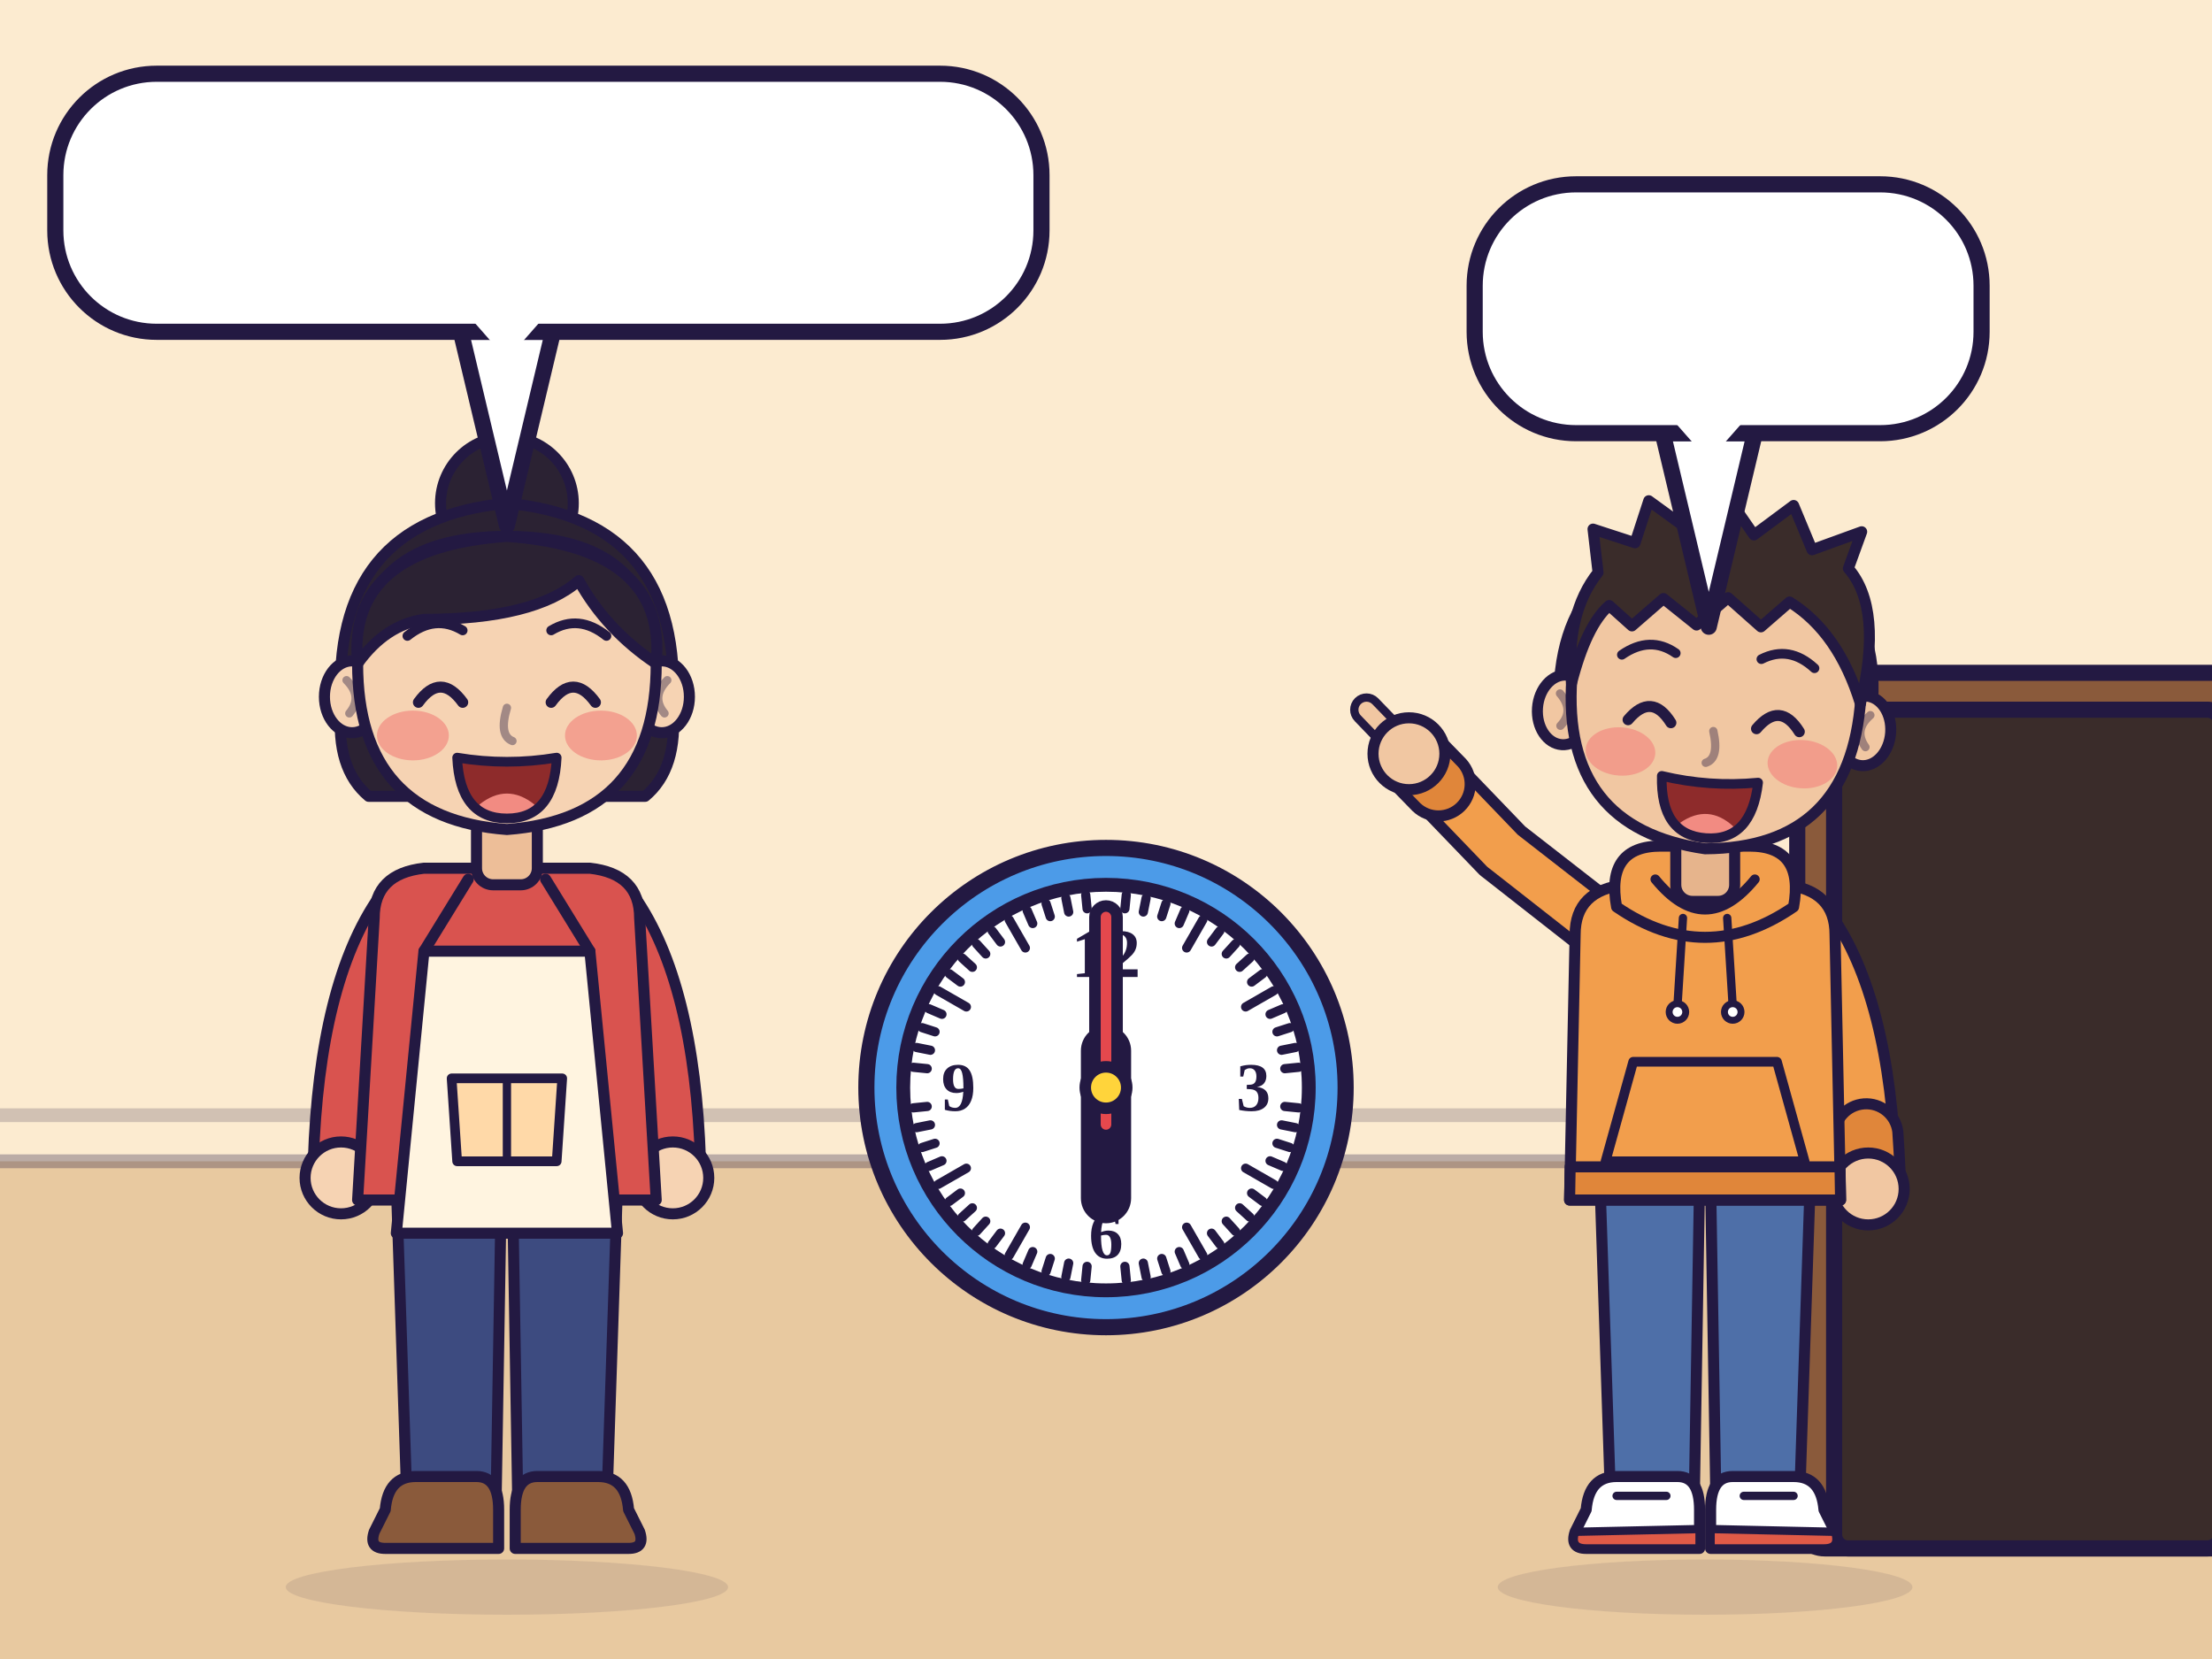
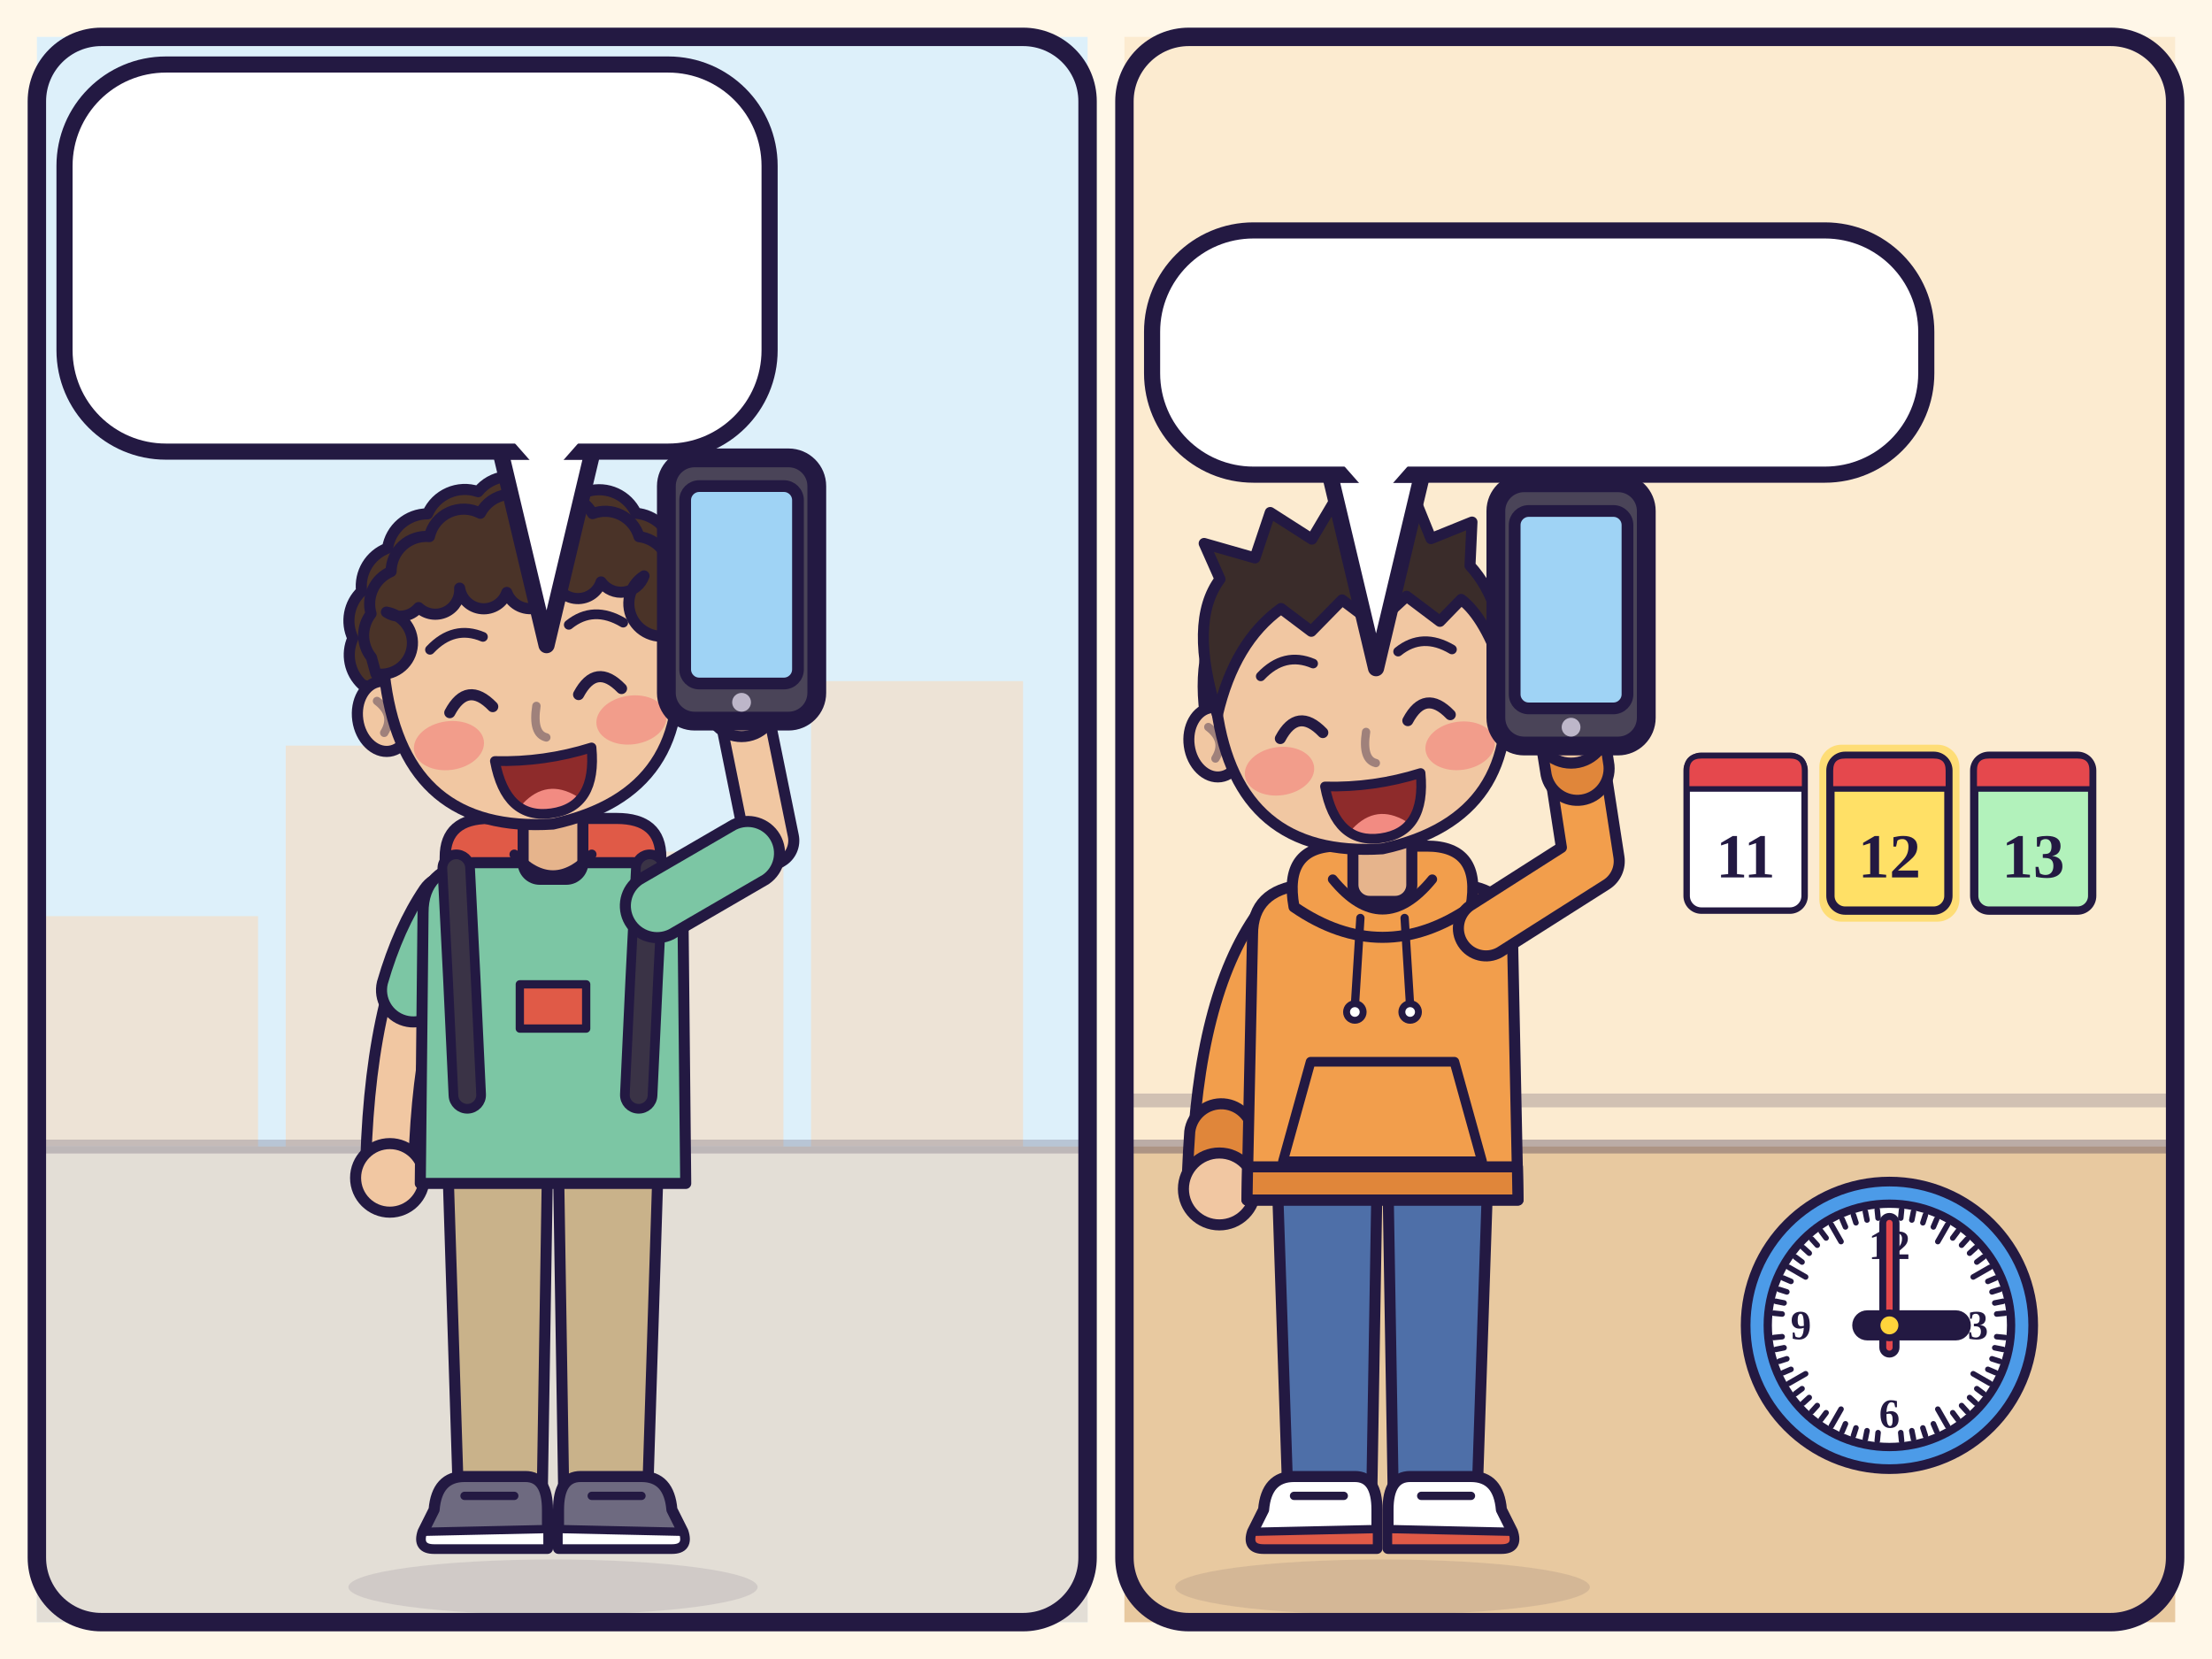
- <svg xmlns="http://www.w3.org/2000/svg" viewBox="0 0 480 360" role="img" aria-label="Mom asks &quot;你什么时候回来？&quot;; Big Brother at the door points at the clock showing 6: &quot;六点。&quot;">
+ <svg xmlns="http://www.w3.org/2000/svg" viewBox="0 0 480 360" role="img" aria-label="Panel 1: A classmate phones Big Brother: &quot;你什么时候有时间？&quot; Panel 2: he answers, next to tomorrow on the calendar and a clock at three: &quot;明天下午。&quot;">
  <g stroke="#231942" stroke-width="3.5" stroke-linejoin="round" stroke-linecap="round">
-     <rect x="0" y="0" width="480" height="360" fill="#FCEBD0" stroke="none" />
-     <rect x="0" y="252" width="480" height="108" fill="#E8C9A0" stroke="none" />
-     <path d="M0 252L480 252" fill="none" stroke-width="3" opacity="0.3" />
-     <path d="M0 242L480 242" fill="none" stroke-width="3" opacity="0.2" />
-     <g transform="translate(440 336)">
-       <g class="prop p-door">
-         <rect x="-50" y="-190" width="100" height="190" rx="6" fill="#8A5A3B" />
-         <rect x="-42" y="-182" width="84" height="182" rx="3" fill="#3A2C2A" />
-         <path d="M42-182L70-196L70 14L42 0Z" fill="#C0392B" />
-         <circle cx="62" cy="-88" r="4" fill="#FFD43B" stroke-width="2.5" />
-       </g>
-     </g>
-     <g transform="translate(240 290)">
-       <g class="prop p-clock target">
-         <circle cx="0" cy="-54" r="52" fill="#4C9BE8" />
-         <circle cx="0" cy="-54" r="44" fill="#FFFFFF" stroke-width="3" />
-         <path d="M4.1 -92.8L4.4 -95.8M8.1 -92.1L8.7 -95.1M12.1 -91.1L13 -93.9M15.9 -89.6L17.1 -92.4M17.5 -84.3L21 -90.4M22.9 -85.6L24.7 -88M26.1 -83L28.1 -85.2M29 -80.1L31.2 -82.1M31.6 -76.9L34 -78.7M30.3 -71.5L36.4 -75M35.6 -69.9L38.4 -71.1M37.1 -66.1L39.9 -67M38.1 -62.1L41.1 -62.7M38.8 -58.1L41.8 -58.4M38.8 -49.9L41.8 -49.6M38.1 -45.9L41.1 -45.3M37.1 -41.9L39.9 -41M35.6 -38.1L38.4 -36.9M30.3 -36.5L36.4 -33M31.6 -31.1L34 -29.3M29 -27.9L31.2 -25.9M26.1 -25L28.1 -22.8M22.9 -22.4L24.7 -20M17.5 -23.7L21 -17.6M15.9 -18.4L17.1 -15.6M12.1 -16.9L13 -14.1M8.1 -15.9L8.7 -12.9M4.1 -15.2L4.4 -12.2M-4.1 -15.2L-4.4 -12.2M-8.1 -15.9L-8.7 -12.9M-12.1 -16.9L-13 -14.1M-15.9 -18.4L-17.1 -15.6M-17.5 -23.7L-21 -17.6M-22.9 -22.4L-24.7 -20M-26.1 -25L-28.1 -22.8M-29 -27.9L-31.2 -25.9M-31.6 -31.1L-34 -29.3M-30.3 -36.5L-36.4 -33M-35.6 -38.1L-38.4 -36.9M-37.1 -41.9L-39.9 -41M-38.1 -45.9L-41.1 -45.3M-38.8 -49.9L-41.8 -49.6M-38.8 -58.1L-41.8 -58.4M-38.1 -62.1L-41.1 -62.7M-37.1 -66.1L-39.9 -67M-35.6 -69.9L-38.4 -71.1M-30.3 -71.5L-36.4 -75M-31.6 -76.9L-34 -78.7M-29 -80.1L-31.2 -82.1M-26.1 -83L-28.1 -85.2M-22.9 -85.6L-24.7 -88M-17.5 -84.3L-21 -90.4M-15.9 -89.6L-17.1 -92.4M-12.1 -91.1L-13 -93.9M-8.1 -92.1L-8.7 -95.1M-4.1 -92.8L-4.4 -95.8" fill="none" stroke-width="2" />
-         <text x="0" y="-78" font-family="Baloo 2, Nunito, sans-serif" font-weight="800" font-size="15" text-anchor="middle" fill="#231942" stroke="none">12</text>
-         <text x="32" y="-49" font-family="Baloo 2, Nunito, sans-serif" font-weight="800" font-size="15" text-anchor="middle" fill="#231942" stroke="none">3</text>
-         <text x="0" y="-17" font-family="Baloo 2, Nunito, sans-serif" font-weight="800" font-size="15" text-anchor="middle" fill="#231942" stroke="none">6</text>
-         <text x="-32" y="-49" font-family="Baloo 2, Nunito, sans-serif" font-weight="800" font-size="15" text-anchor="middle" fill="#231942" stroke="none">9</text>
-         <g transform="translate(0 -54)">
-           <g class="hand-h">
-             <g transform="rotate(180)">
-               <path d="M4.2 8L4.2-24A4.2 4.2 0 0 0-4.2-24L-4.2 8A4.2 4.2 0 0 0 4.2 8Z" fill="#231942" stroke-width="2.5" />
-             </g>
-           </g>
-         </g>
-         <g transform="translate(0 -54)">
-           <g class="hand-m">
-             <g transform="rotate(0)">
-               <path d="M2.4 8L2.4-37A2.4 2.4 0 0 0-2.4-37L-2.4 8A2.4 2.4 0 0 0 2.4 8Z" fill="#E5484D" stroke-width="2.5" />
-             </g>
-           </g>
-         </g>
-         <circle cx="0" cy="-54" r="4.5" fill="#FFD43B" stroke-width="2.5" />
-       </g>
-     </g>
-     <g transform="translate(110 336) scale(0.6 0.6)">
-       <g class="char c-1 ch-mama">
-         <g transform="translate(-150 -432)">
-           <ellipse class="shadow" cx="150" cy="446" rx="80" ry="10" fill="#231942" stroke="none" opacity="0.1" />
-           <g class="figure" stroke="#231942" stroke-width="4" stroke-linejoin="round" stroke-linecap="round">
-             <g class="legs">
-               <path d="M110 300L148 300L146 420L114 420Z" fill="#3D4B80" />
-               <path d="M190 300L152 300L154 420L186 420Z" fill="#3D4B80" />
-               <path d="M147 418Q147 406 139 406L117 406Q107 406 106 418L102 426Q100 432 106 432L147 432Z" fill="#8A5A3B" />
-               <path d="M153 418Q153 406 161 406L183 406Q193 406 194 418L198 426Q200 432 194 432L153 432Z" fill="#8A5A3B" />
-             </g>
-             <g transform="translate(150 300)">
-               <g class="upper">
-                 <g transform="translate(-150 -300)">
-                   <g transform="translate(188 202)">
-                     <g class="arm-left">
-                       <g transform="translate(-188 -202)">
-                         <path d="M179.8 207.7Q198.1 234.1 200 292.3A10 10 0 0 0 220 291.7Q217.9 227.5 196.2 196.3A10 10 0 0 0 179.8 207.7Z" fill="#D9534F" />
-                         <circle class="hand" cx="210" cy="298" r="13" fill="#F6D3B3" />
-                       </g>
-                     </g>
-                   </g>
-                   <g transform="translate(112 202)">
-                     <g class="arm-right">
-                       <g transform="translate(-112 -202)">
-                         <path d="M103.8 196.3Q82.1 227.5 80 291.7A10 10 0 0 0 100 292.3Q101.9 234.1 120.2 207.7A10 10 0 0 0 103.8 196.3Z" fill="#D9534F" />
-                         <circle class="hand" cx="90" cy="298" r="13" fill="#F6D3B3" />
-                       </g>
-                     </g>
-                   </g>
-                   <g class="body">
-                     <path d="M102 204Q102 188 120 186L180 186Q198 188 198 204L204 306L96 306Z" fill="#D9534F" />
-                     <path class="apron" d="M120 216L180 216L190 318L110 318Z" fill="#FFF4E0" />
-                     <path d="M120 216L136 190M180 216L164 190" fill="none" stroke-width="4" />
-                     <path d="M130 262L170 262L168 292L132 292Z" fill="#FFD9A8" stroke-width="3.5" />
-                     <path d="M150 262L150 292" fill="none" stroke-width="3" />
-                     <g class="neck">
-                       <rect x="139" y="164" width="22" height="28" rx="6" fill="#EDBE98" />
-                     </g>
-                   </g>
-                   <g transform="translate(150 172)">
-                     <g class="head">
-                       <g transform="translate(-150 -172)">
-                         <g transform="translate(150 118) scale(1)" stroke-width="4">
-                           <g class="hair-back">
-                             <circle cx="0" cy="-64" r="24" fill="#2B2233" />
-                             <path d="M-60 10Q-64-58 0-64Q64-58 60 10Q62 32 50 42L-50 42Q-62 32-60 10Z" fill="#2B2233" />
+     <rect x="0" y="0" width="480" height="360" fill="#FFF7E8" stroke="none" />
+     <g class="panel panel-1">
+       <rect x="8" y="8" width="228" height="344" fill="#DDF0FA" stroke="none" />
+       <rect x="8" y="198.8" width="48" height="50" fill="#EDE3D6" stroke="none" />
+       <rect x="62" y="161.8" width="40" height="87" fill="#EDE3D6" stroke="none" />
+       <rect x="108" y="184.8" width="62" height="64" fill="#EDE3D6" stroke="none" />
+       <rect x="176" y="147.8" width="46" height="101" fill="#EDE3D6" stroke="none" />
+       <rect x="8" y="248.8" width="228" height="103.2" fill="#E3DED6" stroke="none" />
+       <path d="M8 248.8L236 248.8" fill="none" stroke-width="3" opacity="0.2" />
+       <g transform="translate(120 336) scale(0.6 0.6)">
+         <g class="char c-1 ch-classmate">
+           <g transform="translate(-150 -432)">
+             <ellipse class="shadow" cx="150" cy="446" rx="74" ry="10" fill="#231942" stroke="none" opacity="0.1" />
+             <g class="figure" stroke="#231942" stroke-width="4" stroke-linejoin="round" stroke-linecap="round">
+               <g class="legs">
+                 <path d="M112 294L148 294L146 420L116 420Z" fill="#C9B28A" />
+                 <path d="M188 294L152 294L154 420L184 420Z" fill="#C9B28A" />
+                 <path d="M148 418Q148 406 140 406L118 406Q108 406 107 418L103 426Q101 432 107 432L148 432Z" fill="#6E6A80" />
+                 <path d="M103 426Q101 432 107 432L148 432L148 425Z" fill="#FFFFFF" stroke-width="3" />
+                 <path d="M118 413L136 413" fill="none" stroke-width="3" />
+                 <path d="M152 418Q152 406 160 406L182 406Q192 406 193 418L197 426Q199 432 193 432L152 432Z" fill="#6E6A80" />
+                 <path d="M197 426Q199 432 193 432L152 432L152 425Z" fill="#FFFFFF" stroke-width="3" />
+                 <path d="M182 413L164 413" fill="none" stroke-width="3" />
+               </g>
+               <g transform="translate(150 294)">
+                 <g class="upper">
+                   <g transform="translate(-150 -294)">
+                     <g class="backpack">
+                       <path d="M111 204L111 182Q111 168 127 168L173 168Q189 168 189 182L189 204Z" fill="#E05A47" />
+                     </g>
+                     <g transform="translate(113 200)">
+                       <g class="arm-right">
+                         <g transform="translate(-113 -200)">
+                           <path d="M105.8 195.1Q84.3 226.6 82.3 291.7A8.7 8.7 0 0 0 99.7 292.3Q101.7 232.3 120.2 204.9A8.7 8.7 0 0 0 105.8 195.1Z" fill="#F1C7A2" />
+                           <path d="M103.5 193.5Q94.1 207.4 88.3 227.4A11.5 11.5 0 0 0 110.4 233.7Q115.1 217.3 122.5 206.5A11.5 11.5 0 0 0 103.5 193.5Z" fill="#7CC6A4" />
+                           <circle class="hand" cx="91" cy="298" r="12.4" fill="#F1C7A2" />
+                         </g>
+                       </g>
+                     </g>
+                     <g class="body">
+                       <path d="M103 202Q103 186 121 184L179 184Q197 186 197 202L198 300L102 300Z" fill="#7CC6A4" />
+                       <g class="neck">
+                         <rect x="139.2" y="162" width="21.6" height="28" rx="6" fill="#E6B48C" />
+                       </g>
+                       <path d="M136 181Q150 196 164 181" fill="none" stroke-width="3.5" />
+                       <path d="M110 186.3Q112 224.2 114 268.2A5 5 0 0 0 124 267.8Q122 223.8 120 185.7A5 5 0 0 0 110 186.3Z" fill="#3A3346" stroke-width="3.5" />
+                       <path d="M180 185.7Q178 223.8 176 267.8A5 5 0 0 0 186 268.2Q188 224.2 190 186.3A5 5 0 0 0 180 185.7Z" fill="#3A3346" stroke-width="3.5" />
+                       <path class="print" d="M138 228L162 228L162 244L138 244Z" fill="#E05A47" stroke-width="3" />
+                     </g>
+                     <g transform="translate(150 170) rotate(-8)">
+                       <g class="head act">
+                         <g transform="translate(-150 -170)">
+                           <g transform="translate(150 117.1) scale(0.98)" stroke-width="4.1">
+                             <g class="hair-back">
+                               <path d="M-62.6-6.8A15 15 0 0 1-63.6-24.2A15 15 0 0 1-58-40.9A15 15 0 0 1-46.3-55.3A15 15 0 0 1-29.9-65.8A15 15 0 0 1-10.3-71.3A15 15 0 0 1 10.3-71.3A15 15 0 0 1 29.9-65.8A15 15 0 0 1 46.3-55.3A15 15 0 0 1 58-40.9A15 15 0 0 1 63.6-24.2A15 15 0 0 1 62.6-6.8Q0 30-62.6-6.8Z" fill="#4A3328" />
+                             </g>
+                             <g class="ears">
+                               <ellipse cx="-56" cy="6" rx="10" ry="13" fill="#F1C7A2" />
+                               <ellipse cx="56" cy="6" rx="10" ry="13" fill="#F1C7A2" />
+                               <path d="M-58 0Q-52 6-57 12" fill="none" stroke-width="3.1" opacity="0.4" />
+                               <path d="M58 0Q52 6 57 12" fill="none" stroke-width="3.1" opacity="0.4" />
+                             </g>
+                             <path class="face" d="M-54-6Q-54-52 0-52Q54-52 54-6Q54 50 0 54Q-54 50-54-6Z" fill="#F1C7A2" />
+                             <g class="hair">
+                               <path d="M-57.8-16.2A13 13 0 0 1-55.7-32.2A13 13 0 0 1-46.2-46.6A13 13 0 0 1-30.4-57.4A13 13 0 0 1-10.6-63.3A13 13 0 0 1 10.6-63.3A13 13 0 0 1 30.4-57.4A13 13 0 0 1 46.2-46.6A13 13 0 0 1 55.7-32.2A13 13 0 0 1 57.8-16.2L56-10A9 9 0 0 1 46-32A9 9 0 0 1 30-32A9 9 0 0 1 13-37A9 9 0 0 1-5-33A9 9 0 0 1-22-37A9 9 0 0 1-38-32A9 9 0 0 1-50-32A9 9 0 0 1-57-10Z" fill="#4A3328" />
+                             </g>
+                             <g class="cheeks">
+                               <ellipse cx="-34" cy="20" rx="13" ry="9" fill="#F28B82" stroke="none" opacity="0.7" />
+                               <ellipse cx="34" cy="20" rx="13" ry="9" fill="#F28B82" stroke="none" opacity="0.7" />
+                             </g>
+                             <g class="brows">
+                               <path d="M-36-16Q-26-24-16-18M16-18Q26-24 36-16" fill="none" stroke-width="3.6" />
+                             </g>
+                             <g transform="translate(0 4)">
+                               <g class="eyes">
+                                 <g transform="translate(0 -4)">
+                                   <path d="M-32 8Q-24-3-16 8M16 8Q24-3 32 8" fill="none" stroke-width="4.1" />
+                                 </g>
+                               </g>
+                             </g>
+                             <g class="nose">
+                               <path d="M0 10Q-3 20 2 22" fill="none" stroke-width="3.1" opacity="0.4" />
+                             </g>
+                             <g class="mouth">
+                               <path d="M-18 28Q0 31 18 28Q17 50 0 50Q-17 50-18 28Z" fill="#8E2B2B" stroke="none" />
+                               <path d="M-10 45Q0 37 10 45Q6 50 0 50Q-6 50-10 45Z" fill="#F28B82" stroke="none" />
+                               <path d="M-18 28Q0 31 18 28Q17 50 0 50Q-17 50-18 28Z" fill="none" stroke-width="3.6" />
+                             </g>
                          </g>
-                           <g class="ears">
-                             <ellipse cx="-56" cy="6" rx="10" ry="13" fill="#F6D3B3" />
-                             <ellipse cx="56" cy="6" rx="10" ry="13" fill="#F6D3B3" />
-                             <path d="M-58 0Q-52 6-57 12" fill="none" stroke-width="3" opacity="0.4" />
-                             <path d="M58 0Q52 6 57 12" fill="none" stroke-width="3" opacity="0.4" />
-                           </g>
-                           <path class="face" d="M-54-6Q-54-52 0-52Q54-52 54-6Q54 50 0 54Q-54 50-54-6Z" fill="#F6D3B3" />
-                           <g class="hair">
-                             <path d="M-54-6Q-58-48 0-52Q58-48 54-6Q36-18 26-36Q10-22-30-22Q-44-20-54-6Z" fill="#2B2233" />
-                           </g>
-                           <g class="cheeks">
-                             <ellipse cx="-34" cy="20" rx="13" ry="9" fill="#F28B82" stroke="none" opacity="0.7" />
-                             <ellipse cx="34" cy="20" rx="13" ry="9" fill="#F28B82" stroke="none" opacity="0.7" />
-                           </g>
-                           <g class="brows">
-                             <path d="M-36-16Q-26-24-16-18M16-18Q26-24 36-16" fill="none" stroke-width="3.5" />
-                           </g>
-                           <g transform="translate(0 4)">
-                             <g class="eyes">
-                               <g transform="translate(0 -4)">
-                                 <path d="M-32 8Q-24-3-16 8M16 8Q24-3 32 8" fill="none" stroke-width="4" />
-                               </g>
-                             </g>
-                           </g>
-                           <g class="nose">
-                             <path d="M0 10Q-3 20 2 22" fill="none" stroke-width="3" opacity="0.4" />
-                           </g>
-                           <g class="mouth">
-                             <path d="M-18 28Q0 31 18 28Q17 50 0 50Q-17 50-18 28Z" fill="#8E2B2B" stroke="none" />
-                             <path d="M-10 45Q0 37 10 45Q6 50 0 50Q-6 50-10 45Z" fill="#F28B82" stroke="none" />
-                             <path d="M-18 28Q0 31 18 28Q17 50 0 50Q-17 50-18 28Z" fill="none" stroke-width="3.5" />
-                           </g>
-                         </g>
+                         </g>
+                       </g>
+                     </g>
+                     <g transform="translate(187 200)">
+                       <g class="arm-left">
+                         <g transform="translate(-187 -200)">
+                           <path d="M191.4 207.6L232.8 183.5A8.7 8.7 0 0 0 236.9 174.2L227.7 129.1A8.7 8.7 0 0 0 210.6 132.6L218.5 171.6L182.6 192.4A8.7 8.7 0 0 0 191.4 207.6Z" fill="#F1C7A2" />
+                           <path d="M192.8 209.9L226.9 190.1A11.5 11.5 0 0 0 215.3 170.3L181.2 190.1A11.5 11.5 0 0 0 192.8 209.9Z" fill="#7CC6A4" />
+                           <circle class="hand" cx="218.2" cy="126" r="12.4" fill="#F1C7A2" />
+                         </g>
+                       </g>
+                     </g>
+                     <g transform="translate(218.2 132.8) scale(1.7 1.7)">
+                       <g class="prop p-phone">
+                         <rect x="-16" y="-56" width="32" height="56" rx="6" fill="#4A4458" />
+                         <rect x="-12" y="-50" width="24" height="42" rx="3" fill="#9FD3F5" stroke-width="2.5" />
+                         <circle cx="0" cy="-4" r="2" fill="#BDB6C9" stroke="none" />
                      </g>
                    </g>
                  </g>
                </g>
              </g>
            </g>
          </g>
        </g>
      </g>
+       <g transform="translate(118.6 140)">
+         <g class="bubble b-1 has-text line-0">
+           <g transform="translate(-118.6 -140)">
+             <path d="M108.6 98L118.6 140L128.6 98Z" fill="#FFFFFF" />
+             <rect x="14" y="14" width="153" height="84" rx="22" fill="#FFFFFF" />
+             <path d="M109.8 94L118.6 104L127.4 94Z" fill="#FFFFFF" stroke="none" />
+           </g>
+         </g>
+       </g>
+       <rect x="8" y="8" width="228" height="344" rx="14" fill="none" stroke-width="4" />
    </g>
-     <g transform="translate(370 336) scale(-0.6 0.6)">
-       <g class="char c-2 ch-gege">
-         <g transform="translate(-150 -432)">
-           <ellipse class="shadow" cx="150" cy="446" rx="75" ry="10" fill="#231942" stroke="none" opacity="0.1" />
-           <g class="figure" stroke="#231942" stroke-width="4" stroke-linejoin="round" stroke-linecap="round">
-             <g class="legs">
-               <path d="M112 300L148 300L146 420L116 420Z" fill="#4E6FA8" />
-               <path d="M188 300L152 300L154 420L184 420Z" fill="#4E6FA8" />
-               <path d="M148 418Q148 406 140 406L118 406Q108 406 107 418L103 426Q101 432 107 432L148 432Z" fill="#FFFFFF" />
-               <path d="M103 426Q101 432 107 432L148 432L148 425Z" fill="#E05A47" stroke-width="3" />
-               <path d="M118 413L136 413" fill="none" stroke-width="3" />
-               <path d="M152 418Q152 406 160 406L182 406Q192 406 193 418L197 426Q199 432 193 432L152 432Z" fill="#FFFFFF" />
-               <path d="M197 426Q199 432 193 432L152 432L152 425Z" fill="#E05A47" stroke-width="3" />
-               <path d="M182 413L164 413" fill="none" stroke-width="3" />
-             </g>
-             <g transform="translate(150 300)">
-               <g class="upper">
-                 <g transform="translate(-150 -300)">
-                   <g transform="translate(187 208)">
-                     <g class="arm-left act">
-                       <g transform="translate(-187 -208)">
-                         <path d="M193.2 215.9L229.2 187.7A10 10 0 0 0 230.3 186.8L260.8 155.1A10 10 0 0 0 246.4 141.2L216.4 172.4L180.8 200.1A10 10 0 0 0 193.2 215.9Z" fill="#F29E4C" />
-                         <path d="M254.4 163.9L261.9 156.2A11.5 11.5 0 0 0 245.4 140.2L237.9 147.9A11.5 11.5 0 0 0 254.4 163.9Z" fill="#E0863A" />
-                         <path d="M260.3 147.7L275.6 131.8A4.4 4.4 0 0 0 269.3 125.6L253.9 141.5A4.4 4.4 0 0 0 260.3 147.7Z" fill="#F1C7A2" stroke-width="3" />
-                         <circle class="hand" cx="257.1" cy="144.6" r="13" fill="#F1C7A2" />
-                       </g>
-                     </g>
-                   </g>
-                   <g transform="translate(113 208)">
-                     <g class="arm-right">
-                       <g transform="translate(-113 -208)">
-                         <path d="M104.8 202.2Q83.1 232.8 81 295.7A10 10 0 0 0 101 296.3Q102.9 239.5 121.2 213.8A10 10 0 0 0 104.8 202.2Z" fill="#F29E4C" />
-                         <path d="M80.3 281.2Q79.8 288.2 79.5 295.6A11.5 11.5 0 0 0 102.5 296.4Q102.7 289.4 103.2 282.9A11.5 11.5 0 0 0 80.3 281.2Z" fill="#E0863A" />
-                         <circle class="hand" cx="91" cy="302" r="13" fill="#F1C7A2" />
-                       </g>
-                     </g>
-                   </g>
-                   <g class="body">
-                     <path d="M103 210Q103 194 121 192L179 192Q197 194 197 210L199 306L101 306Z" fill="#F29E4C" />
-                     <path d="M101.2 294L198.8 294L199 306L101 306Z" fill="#E0863A" />
-                     <path class="hood" d="M118 200Q114 178 134 178L166 178Q186 178 182 200Q150 222 118 200Z" fill="#F29E4C" />
-                     <g class="neck">
-                       <rect x="139.3" y="171" width="21.3" height="27" rx="6" fill="#E6B48C" />
-                     </g>
-                     <path d="M132 190Q150 212 168 190" fill="none" stroke-width="3.5" />
-                     <path d="M142 204L140 236M158 204L160 236" fill="none" stroke-width="3" />
-                     <circle cx="140" cy="238" r="3" fill="#FFFFFF" stroke-width="2.5" />
-                     <circle cx="160" cy="238" r="3" fill="#FFFFFF" stroke-width="2.5" />
-                     <path class="pocket" d="M124 256L176 256L186 292L114 292Z" fill="#F29E4C" stroke-width="3.5" />
-                   </g>
-                   <g transform="translate(150 179) rotate(-4)">
-                     <g class="head">
-                       <g transform="translate(-150 -179)">
-                         <g transform="translate(150 126.6) scale(0.97)" stroke-width="4.1">
-                           <g class="hair-back">
-                             <path d="M-58 6Q-64-56 0-62Q64-56 58 6Z" fill="#3A2C2A" />
+     <g class="panel panel-2">
+       <rect x="244" y="8" width="228" height="344" fill="#FCEBD0" stroke="none" />
+       <rect x="244" y="248.8" width="228" height="103.2" fill="#E8C9A0" stroke="none" />
+       <path d="M244 248.8L472 248.8" fill="none" stroke-width="3" opacity="0.3" />
+       <path d="M244 238.8L472 238.8" fill="none" stroke-width="3" opacity="0.2" />
+       <g transform="translate(410 200) scale(0.4 0.4)">
+         <g class="prop p-days3 target">
+           <rect x="-110" y="-90" width="64" height="84" rx="8" fill="#FFFFFF" stroke-width="3.5" />
+           <path d="M-110-72L-110-82Q-110-90-102-90L-54-90Q-46-90-46-82L-46-72Z" fill="#E5484D" stroke-width="3" />
+           <text x="-78" y="-24" font-family="Baloo 2, Nunito, sans-serif" font-weight="800" font-size="34" text-anchor="middle" fill="#231942" stroke="none">11</text>
+           <rect x="-38" y="-96" width="76" height="96" rx="12" fill="#FFD43B" stroke="none" opacity="0.6" />
+           <rect x="-32" y="-90" width="64" height="84" rx="8" fill="#FFE066" stroke-width="4.5" />
+           <path d="M-32-72L-32-82Q-32-90-24-90L24-90Q32-90 32-82L32-72Z" fill="#E5484D" stroke-width="3" />
+           <text x="0" y="-24" font-family="Baloo 2, Nunito, sans-serif" font-weight="800" font-size="34" text-anchor="middle" fill="#231942" stroke="none">12</text>
+           <rect x="46" y="-90" width="64" height="84" rx="8" fill="#B2F2BB" stroke-width="4.5" />
+           <path d="M46-72L46-82Q46-90 54-90L102-90Q110-90 110-82L110-72Z" fill="#E5484D" stroke-width="3" />
+           <text x="78" y="-24" font-family="Baloo 2, Nunito, sans-serif" font-weight="800" font-size="34" text-anchor="middle" fill="#231942" stroke="none">13</text>
+         </g>
+       </g>
+       <g transform="translate(410 320) scale(0.6 0.6)">
+         <g class="prop p-clock">
+           <circle cx="0" cy="-54" r="52" fill="#4C9BE8" />
+           <circle cx="0" cy="-54" r="44" fill="#FFFFFF" stroke-width="3" />
+           <path d="M4.1 -92.8L4.4 -95.8M8.1 -92.1L8.7 -95.1M12.1 -91.1L13 -93.9M15.9 -89.6L17.1 -92.4M17.5 -84.3L21 -90.4M22.9 -85.6L24.7 -88M26.1 -83L28.1 -85.2M29 -80.1L31.2 -82.1M31.6 -76.9L34 -78.7M30.3 -71.5L36.4 -75M35.6 -69.9L38.4 -71.1M37.1 -66.1L39.9 -67M38.1 -62.1L41.1 -62.7M38.8 -58.1L41.8 -58.4M38.8 -49.9L41.8 -49.6M38.1 -45.9L41.1 -45.3M37.1 -41.9L39.9 -41M35.6 -38.1L38.4 -36.9M30.3 -36.5L36.4 -33M31.6 -31.1L34 -29.3M29 -27.9L31.2 -25.9M26.1 -25L28.1 -22.8M22.9 -22.4L24.7 -20M17.5 -23.7L21 -17.6M15.9 -18.4L17.1 -15.6M12.1 -16.9L13 -14.1M8.1 -15.9L8.7 -12.9M4.1 -15.2L4.4 -12.2M-4.1 -15.2L-4.4 -12.2M-8.1 -15.9L-8.7 -12.9M-12.1 -16.9L-13 -14.1M-15.9 -18.4L-17.1 -15.6M-17.5 -23.7L-21 -17.6M-22.9 -22.4L-24.7 -20M-26.1 -25L-28.1 -22.8M-29 -27.9L-31.2 -25.9M-31.6 -31.1L-34 -29.3M-30.3 -36.5L-36.4 -33M-35.6 -38.1L-38.4 -36.9M-37.1 -41.9L-39.9 -41M-38.1 -45.9L-41.1 -45.3M-38.8 -49.9L-41.8 -49.6M-38.8 -58.1L-41.8 -58.4M-38.1 -62.1L-41.1 -62.7M-37.1 -66.1L-39.9 -67M-35.6 -69.9L-38.4 -71.1M-30.3 -71.5L-36.4 -75M-31.6 -76.9L-34 -78.7M-29 -80.1L-31.2 -82.1M-26.1 -83L-28.1 -85.2M-22.9 -85.6L-24.7 -88M-17.5 -84.3L-21 -90.4M-15.9 -89.6L-17.1 -92.4M-12.1 -91.1L-13 -93.9M-8.1 -92.1L-8.7 -95.1M-4.1 -92.8L-4.4 -95.8" fill="none" stroke-width="2" />
+           <text x="0" y="-78" font-family="Baloo 2, Nunito, sans-serif" font-weight="800" font-size="15" text-anchor="middle" fill="#231942" stroke="none">12</text>
+           <text x="32" y="-49" font-family="Baloo 2, Nunito, sans-serif" font-weight="800" font-size="15" text-anchor="middle" fill="#231942" stroke="none">3</text>
+           <text x="0" y="-17" font-family="Baloo 2, Nunito, sans-serif" font-weight="800" font-size="15" text-anchor="middle" fill="#231942" stroke="none">6</text>
+           <text x="-32" y="-49" font-family="Baloo 2, Nunito, sans-serif" font-weight="800" font-size="15" text-anchor="middle" fill="#231942" stroke="none">9</text>
+           <g transform="translate(0 -54)">
+             <g class="hand-h">
+               <g transform="rotate(90)">
+                 <path d="M4.2 8L4.2-24A4.2 4.2 0 0 0-4.2-24L-4.2 8A4.2 4.2 0 0 0 4.2 8Z" fill="#231942" stroke-width="2.5" />
+               </g>
+             </g>
+           </g>
+           <g transform="translate(0 -54)">
+             <g class="hand-m">
+               <g transform="rotate(0)">
+                 <path d="M2.4 8L2.4-37A2.4 2.4 0 0 0-2.4-37L-2.4 8A2.4 2.4 0 0 0 2.4 8Z" fill="#E5484D" stroke-width="2.5" />
+               </g>
+             </g>
+           </g>
+           <circle cx="0" cy="-54" r="4.5" fill="#FFD43B" stroke-width="2.5" />
+         </g>
+       </g>
+       <g transform="translate(300 336) scale(0.6 0.6)">
+         <g class="char c-2 ch-gege">
+           <g transform="translate(-150 -432)">
+             <ellipse class="shadow" cx="150" cy="446" rx="75" ry="10" fill="#231942" stroke="none" opacity="0.1" />
+             <g class="figure" stroke="#231942" stroke-width="4" stroke-linejoin="round" stroke-linecap="round">
+               <g class="legs">
+                 <path d="M112 300L148 300L146 420L116 420Z" fill="#4E6FA8" />
+                 <path d="M188 300L152 300L154 420L184 420Z" fill="#4E6FA8" />
+                 <path d="M148 418Q148 406 140 406L118 406Q108 406 107 418L103 426Q101 432 107 432L148 432Z" fill="#FFFFFF" />
+                 <path d="M103 426Q101 432 107 432L148 432L148 425Z" fill="#E05A47" stroke-width="3" />
+                 <path d="M118 413L136 413" fill="none" stroke-width="3" />
+                 <path d="M152 418Q152 406 160 406L182 406Q192 406 193 418L197 426Q199 432 193 432L152 432Z" fill="#FFFFFF" />
+                 <path d="M197 426Q199 432 193 432L152 432L152 425Z" fill="#E05A47" stroke-width="3" />
+                 <path d="M182 413L164 413" fill="none" stroke-width="3" />
+               </g>
+               <g transform="translate(150 300)">
+                 <g class="upper">
+                   <g transform="translate(-150 -300)">
+                     <g transform="translate(113 208)">
+                       <g class="arm-right">
+                         <g transform="translate(-113 -208)">
+                           <path d="M104.8 202.2Q83.1 232.8 81 295.7A10 10 0 0 0 101 296.3Q102.9 239.5 121.2 213.8A10 10 0 0 0 104.8 202.2Z" fill="#F29E4C" />
+                           <path d="M80.3 281.2Q79.8 288.2 79.5 295.6A11.5 11.5 0 0 0 102.5 296.4Q102.7 289.4 103.2 282.9A11.5 11.5 0 0 0 80.3 281.2Z" fill="#E0863A" />
+                           <circle class="hand" cx="91" cy="302" r="13" fill="#F1C7A2" />
+                         </g>
+                       </g>
+                     </g>
+                     <g class="body">
+                       <path d="M103 210Q103 194 121 192L179 192Q197 194 197 210L199 306L101 306Z" fill="#F29E4C" />
+                       <path d="M101.2 294L198.8 294L199 306L101 306Z" fill="#E0863A" />
+                       <path class="hood" d="M118 200Q114 178 134 178L166 178Q186 178 182 200Q150 222 118 200Z" fill="#F29E4C" />
+                       <g class="neck">
+                         <rect x="139.3" y="171" width="21.3" height="27" rx="6" fill="#E6B48C" />
+                       </g>
+                       <path d="M132 190Q150 212 168 190" fill="none" stroke-width="3.5" />
+                       <path d="M142 204L140 236M158 204L160 236" fill="none" stroke-width="3" />
+                       <circle cx="140" cy="238" r="3" fill="#FFFFFF" stroke-width="2.5" />
+                       <circle cx="160" cy="238" r="3" fill="#FFFFFF" stroke-width="2.5" />
+                       <path class="pocket" d="M124 256L176 256L186 292L114 292Z" fill="#F29E4C" stroke-width="3.5" />
+                     </g>
+                     <g transform="translate(150 179) rotate(-8)">
+                       <g class="head">
+                         <g transform="translate(-150 -179)">
+                           <g transform="translate(150 126.6) scale(0.97)" stroke-width="4.1">
+                             <g class="hair-back">
+                               <path d="M-58 6Q-64-56 0-62Q64-56 58 6Z" fill="#3A2C2A" />
+                             </g>
+                             <g class="ears">
+                               <ellipse cx="-56" cy="6" rx="10" ry="13" fill="#F1C7A2" />
+                               <ellipse cx="56" cy="6" rx="10" ry="13" fill="#F1C7A2" />
+                               <path d="M-58 0Q-52 6-57 12" fill="none" stroke-width="3.1" opacity="0.4" />
+                               <path d="M58 0Q52 6 57 12" fill="none" stroke-width="3.1" opacity="0.4" />
+                             </g>
+                             <path class="face" d="M-54-6Q-54-52 0-52Q54-52 54-6Q54 50 0 54Q-54 50-54-6Z" fill="#F1C7A2" />
+                             <g class="hair">
+                               <path d="M-54-4Q-60-40-46-54L-50-68L-32-60L-24-76L-10-64L2-79L14-64L30-74L34-58L50-62L47-46Q58-30 54-4Q50-26 42-34L33-27L22-38L9-29L-2-40L-15-30L-25-40Q-44-30-54-4Z" fill="#3A2C2A" />
+                             </g>
+                             <g class="cheeks">
+                               <ellipse cx="-34" cy="20" rx="13" ry="9" fill="#F28B82" stroke="none" opacity="0.7" />
+                               <ellipse cx="34" cy="20" rx="13" ry="9" fill="#F28B82" stroke="none" opacity="0.7" />
+                             </g>
+                             <g class="brows">
+                               <path d="M-36-16Q-26-24-16-18M16-18Q26-24 36-16" fill="none" stroke-width="3.6" />
+                             </g>
+                             <g transform="translate(0 4)">
+                               <g class="eyes">
+                                 <g transform="translate(0 -4)">
+                                   <path d="M-32 8Q-24-3-16 8M16 8Q24-3 32 8" fill="none" stroke-width="4.1" />
+                                 </g>
+                               </g>
+                             </g>
+                             <g class="nose">
+                               <path d="M0 10Q-3 20 2 22" fill="none" stroke-width="3.1" opacity="0.4" />
+                             </g>
+                             <g class="mouth">
+                               <path d="M-18 28Q0 31 18 28Q17 50 0 50Q-17 50-18 28Z" fill="#8E2B2B" stroke="none" />
+                               <path d="M-10 45Q0 37 10 45Q6 50 0 50Q-6 50-10 45Z" fill="#F28B82" stroke="none" />
+                               <path d="M-18 28Q0 31 18 28Q17 50 0 50Q-17 50-18 28Z" fill="none" stroke-width="3.6" />
+                             </g>
                          </g>
-                           <g class="ears">
-                             <ellipse cx="-56" cy="6" rx="10" ry="13" fill="#F1C7A2" />
-                             <ellipse cx="56" cy="6" rx="10" ry="13" fill="#F1C7A2" />
-                             <path d="M-58 0Q-52 6-57 12" fill="none" stroke-width="3.1" opacity="0.4" />
-                             <path d="M58 0Q52 6 57 12" fill="none" stroke-width="3.1" opacity="0.4" />
-                           </g>
-                           <path class="face" d="M-54-6Q-54-52 0-52Q54-52 54-6Q54 50 0 54Q-54 50-54-6Z" fill="#F1C7A2" />
-                           <g class="hair">
-                             <path d="M-54-4Q-60-40-46-54L-50-68L-32-60L-24-76L-10-64L2-79L14-64L30-74L34-58L50-62L47-46Q58-30 54-4Q50-26 42-34L33-27L22-38L9-29L-2-40L-15-30L-25-40Q-44-30-54-4Z" fill="#3A2C2A" />
-                           </g>
-                           <g class="cheeks">
-                             <ellipse cx="-34" cy="20" rx="13" ry="9" fill="#F28B82" stroke="none" opacity="0.7" />
-                             <ellipse cx="34" cy="20" rx="13" ry="9" fill="#F28B82" stroke="none" opacity="0.7" />
-                           </g>
-                           <g class="brows">
-                             <path d="M-36-16Q-26-24-16-18M16-18Q26-24 36-16" fill="none" stroke-width="3.6" />
-                           </g>
-                           <g transform="translate(0 4)">
-                             <g class="eyes">
-                               <g transform="translate(0 -4)">
-                                 <path d="M-32 8Q-24-3-16 8M16 8Q24-3 32 8" fill="none" stroke-width="4.1" />
-                               </g>
-                             </g>
-                           </g>
-                           <g class="nose">
-                             <path d="M0 10Q-3 20 2 22" fill="none" stroke-width="3.1" opacity="0.4" />
-                           </g>
-                           <g class="mouth">
-                             <path d="M-18 28Q0 31 18 28Q17 50 0 50Q-17 50-18 28Z" fill="#8E2B2B" stroke="none" />
-                             <path d="M-10 45Q0 37 10 45Q6 50 0 50Q-6 50-10 45Z" fill="#F28B82" stroke="none" />
-                             <path d="M-18 28Q0 31 18 28Q17 50 0 50Q-17 50-18 28Z" fill="none" stroke-width="3.6" />
-                           </g>
-                         </g>
+                         </g>
+                       </g>
+                     </g>
+                     <g transform="translate(187 208)">
+                       <g class="arm-left">
+                         <g transform="translate(-187 -208)">
+                           <path d="M192.4 216.4L231 191.9A10 10 0 0 0 235.5 181.9L228.8 138.4A10 10 0 0 0 209 141.5L214.7 178.5L181.6 199.6A10 10 0 0 0 192.4 216.4Z" fill="#F29E4C" />
+                           <path d="M231.9 148.8L230.3 138.2A11.5 11.5 0 0 0 207.5 141.7L209.2 152.3A11.5 11.5 0 0 0 231.9 148.8Z" fill="#E0863A" />
+                           <circle class="hand" cx="218.2" cy="135" r="13" fill="#F1C7A2" />
+                         </g>
+                       </g>
+                     </g>
+                     <g transform="translate(218.2 141.8) scale(1.7 1.7)">
+                       <g class="prop p-phone">
+                         <rect x="-16" y="-56" width="32" height="56" rx="6" fill="#4A4458" />
+                         <rect x="-12" y="-50" width="24" height="42" rx="3" fill="#9FD3F5" stroke-width="2.5" />
+                         <circle cx="0" cy="-4" r="2" fill="#BDB6C9" stroke="none" />
                      </g>
                    </g>
                  </g>
                </g>
              </g>
            </g>
          </g>
        </g>
      </g>
-     </g>
-     <g transform="translate(110 114)">
-       <g class="bubble b-1 has-text">
-         <g transform="translate(-110 -114)">
-           <path d="M100 72L110 114L120 72Z" fill="#FFFFFF" />
-           <rect x="12" y="16" width="214" height="56" rx="22" fill="#FFFFFF" />
-           <path d="M101.2 68L110 78L118.8 68Z" fill="#FFFFFF" stroke="none" />
-         </g>
-       </g>
-     </g>
-     <g transform="translate(370.8 136)">
-       <g class="bubble b-2 has-text">
-         <g transform="translate(-370.8 -136)">
-           <path d="M360.8 94L370.8 136L380.8 94Z" fill="#FFFFFF" />
-           <rect x="320" y="40" width="110" height="54" rx="22" fill="#FFFFFF" />
-           <path d="M362 90L370.8 100L379.6 90Z" fill="#FFFFFF" stroke="none" />
-         </g>
-       </g>
+       <g transform="translate(298.6 145)">
+         <g class="bubble b-1 has-text line-1">
+           <g transform="translate(-298.6 -145)">
+             <path d="M288.6 103L298.6 145L308.6 103Z" fill="#FFFFFF" />
+             <rect x="250" y="50" width="168" height="53" rx="22" fill="#FFFFFF" />
+             <path d="M289.8 99L298.6 109L307.4 99Z" fill="#FFFFFF" stroke="none" />
+           </g>
+         </g>
+       </g>
+       <rect x="244" y="8" width="228" height="344" rx="14" fill="none" stroke-width="4" />
    </g>
  </g>
</svg>
